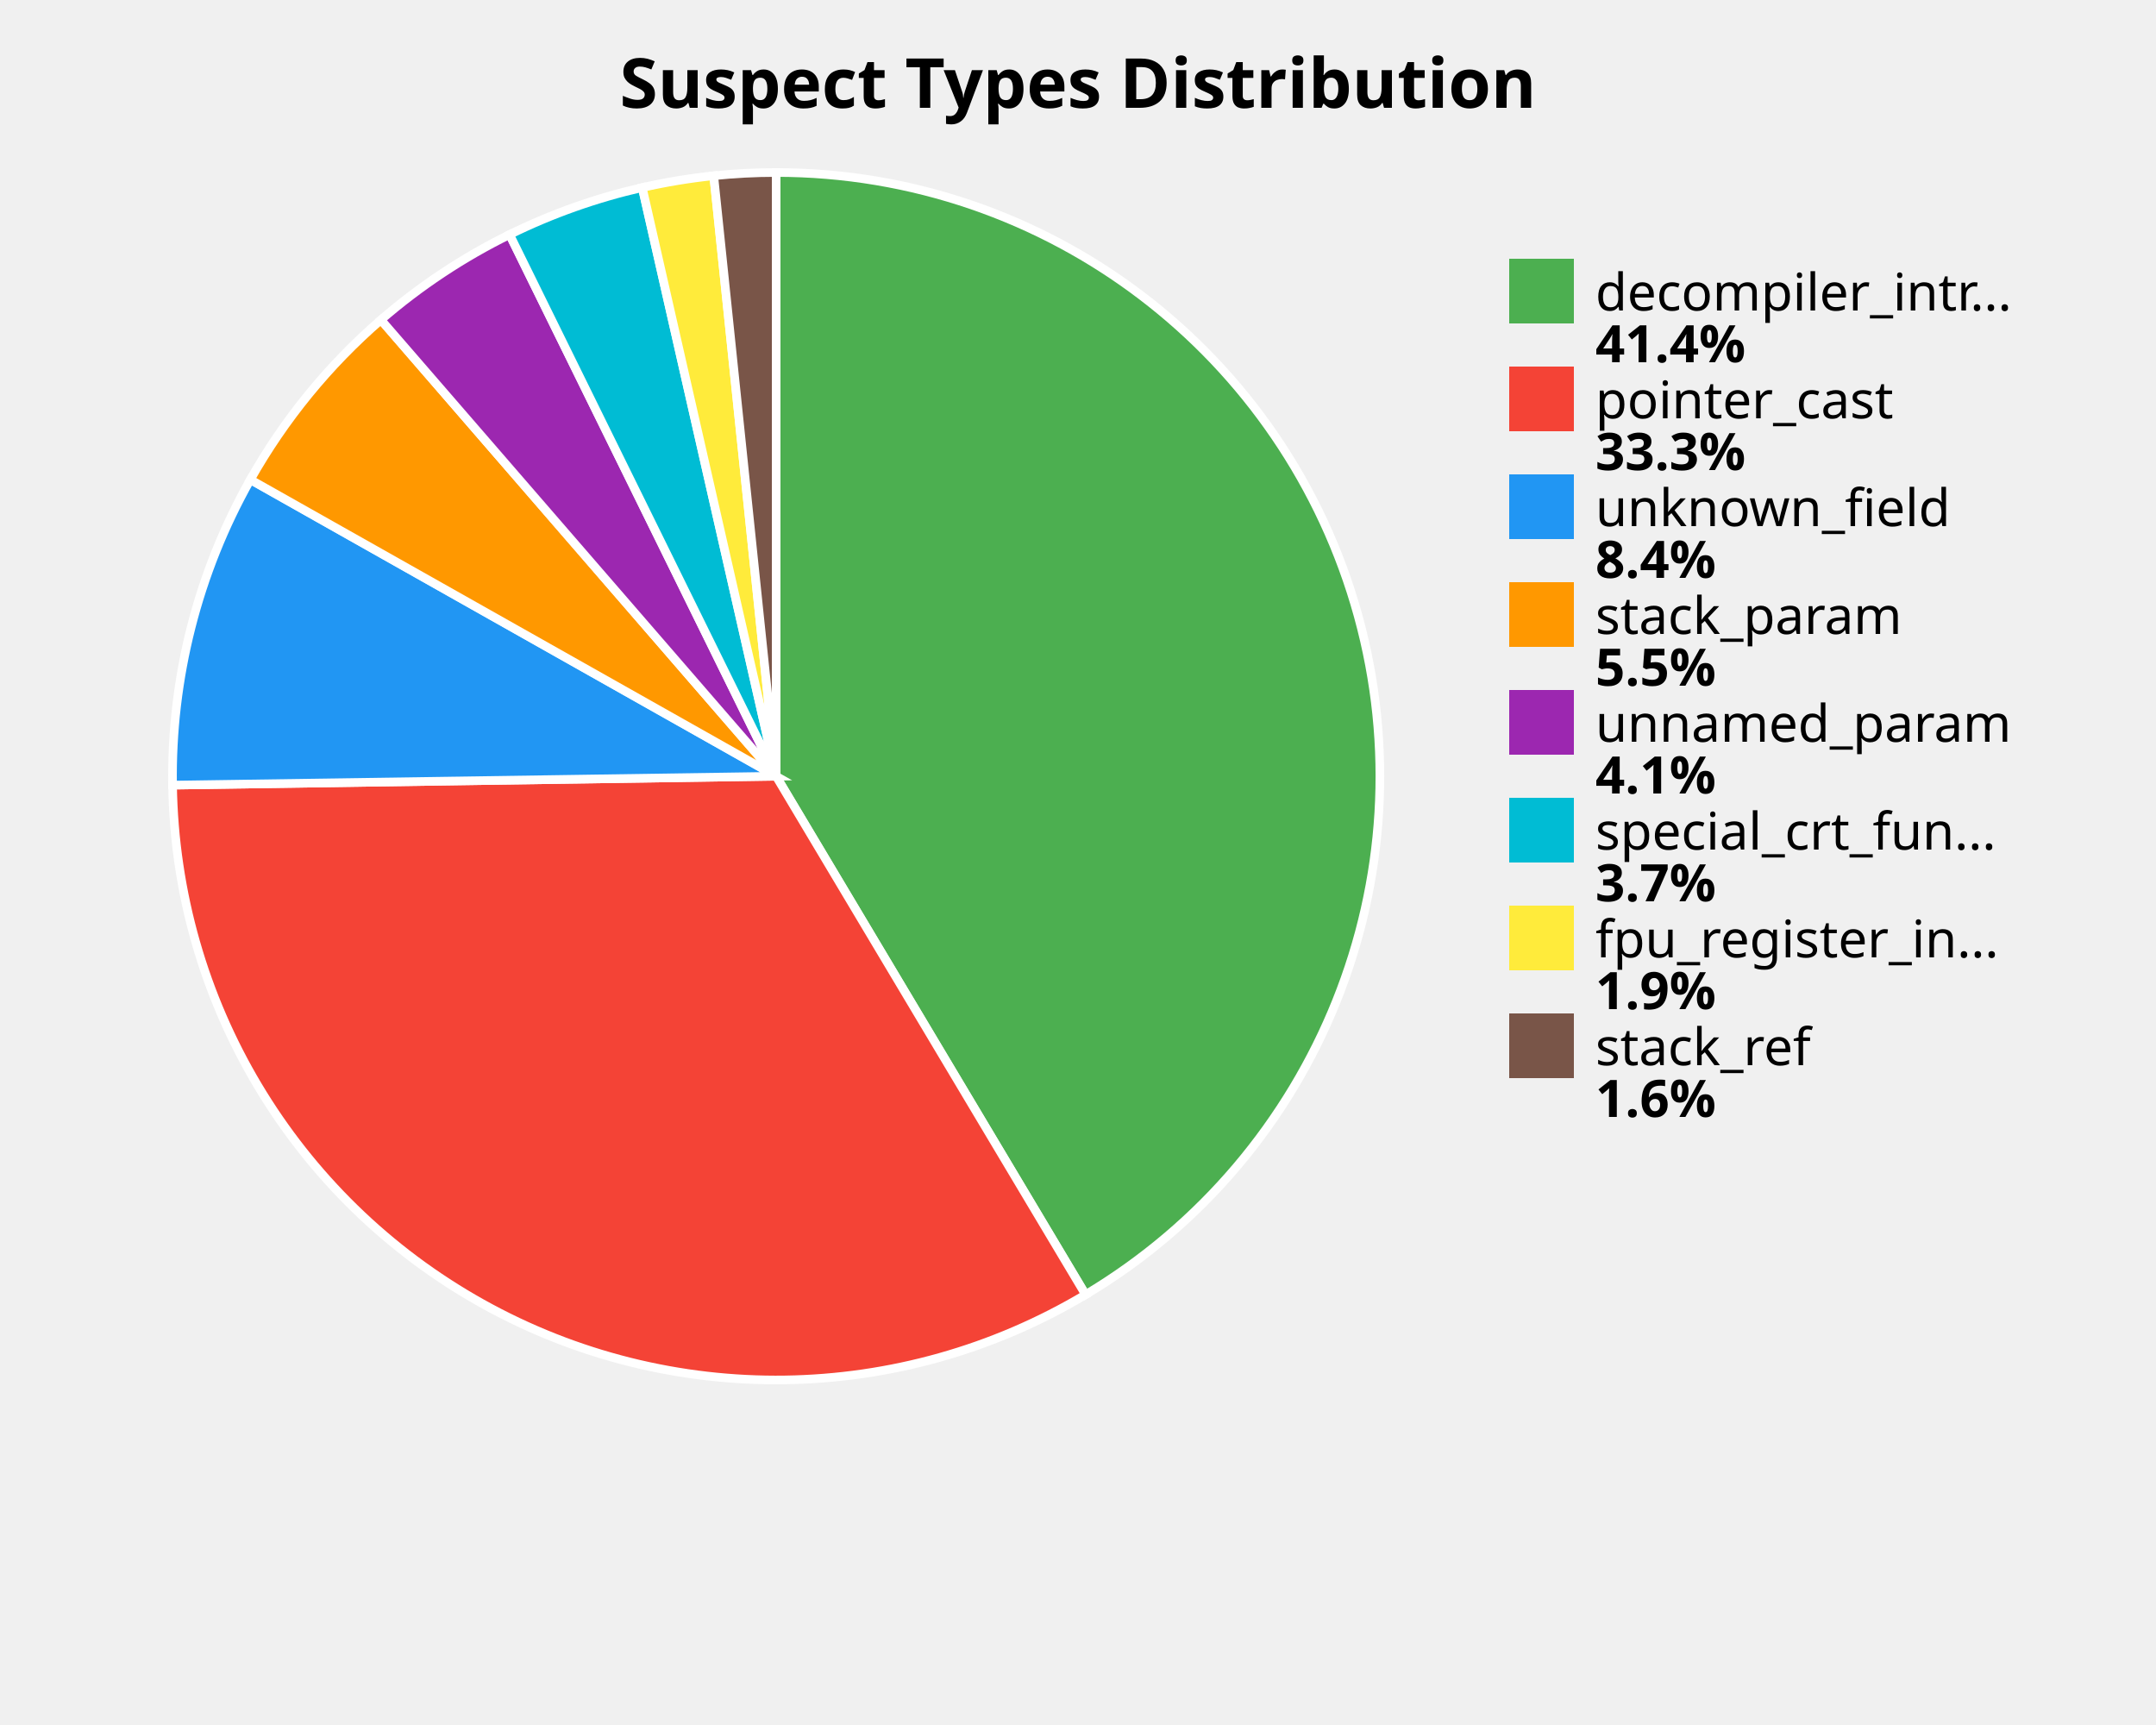
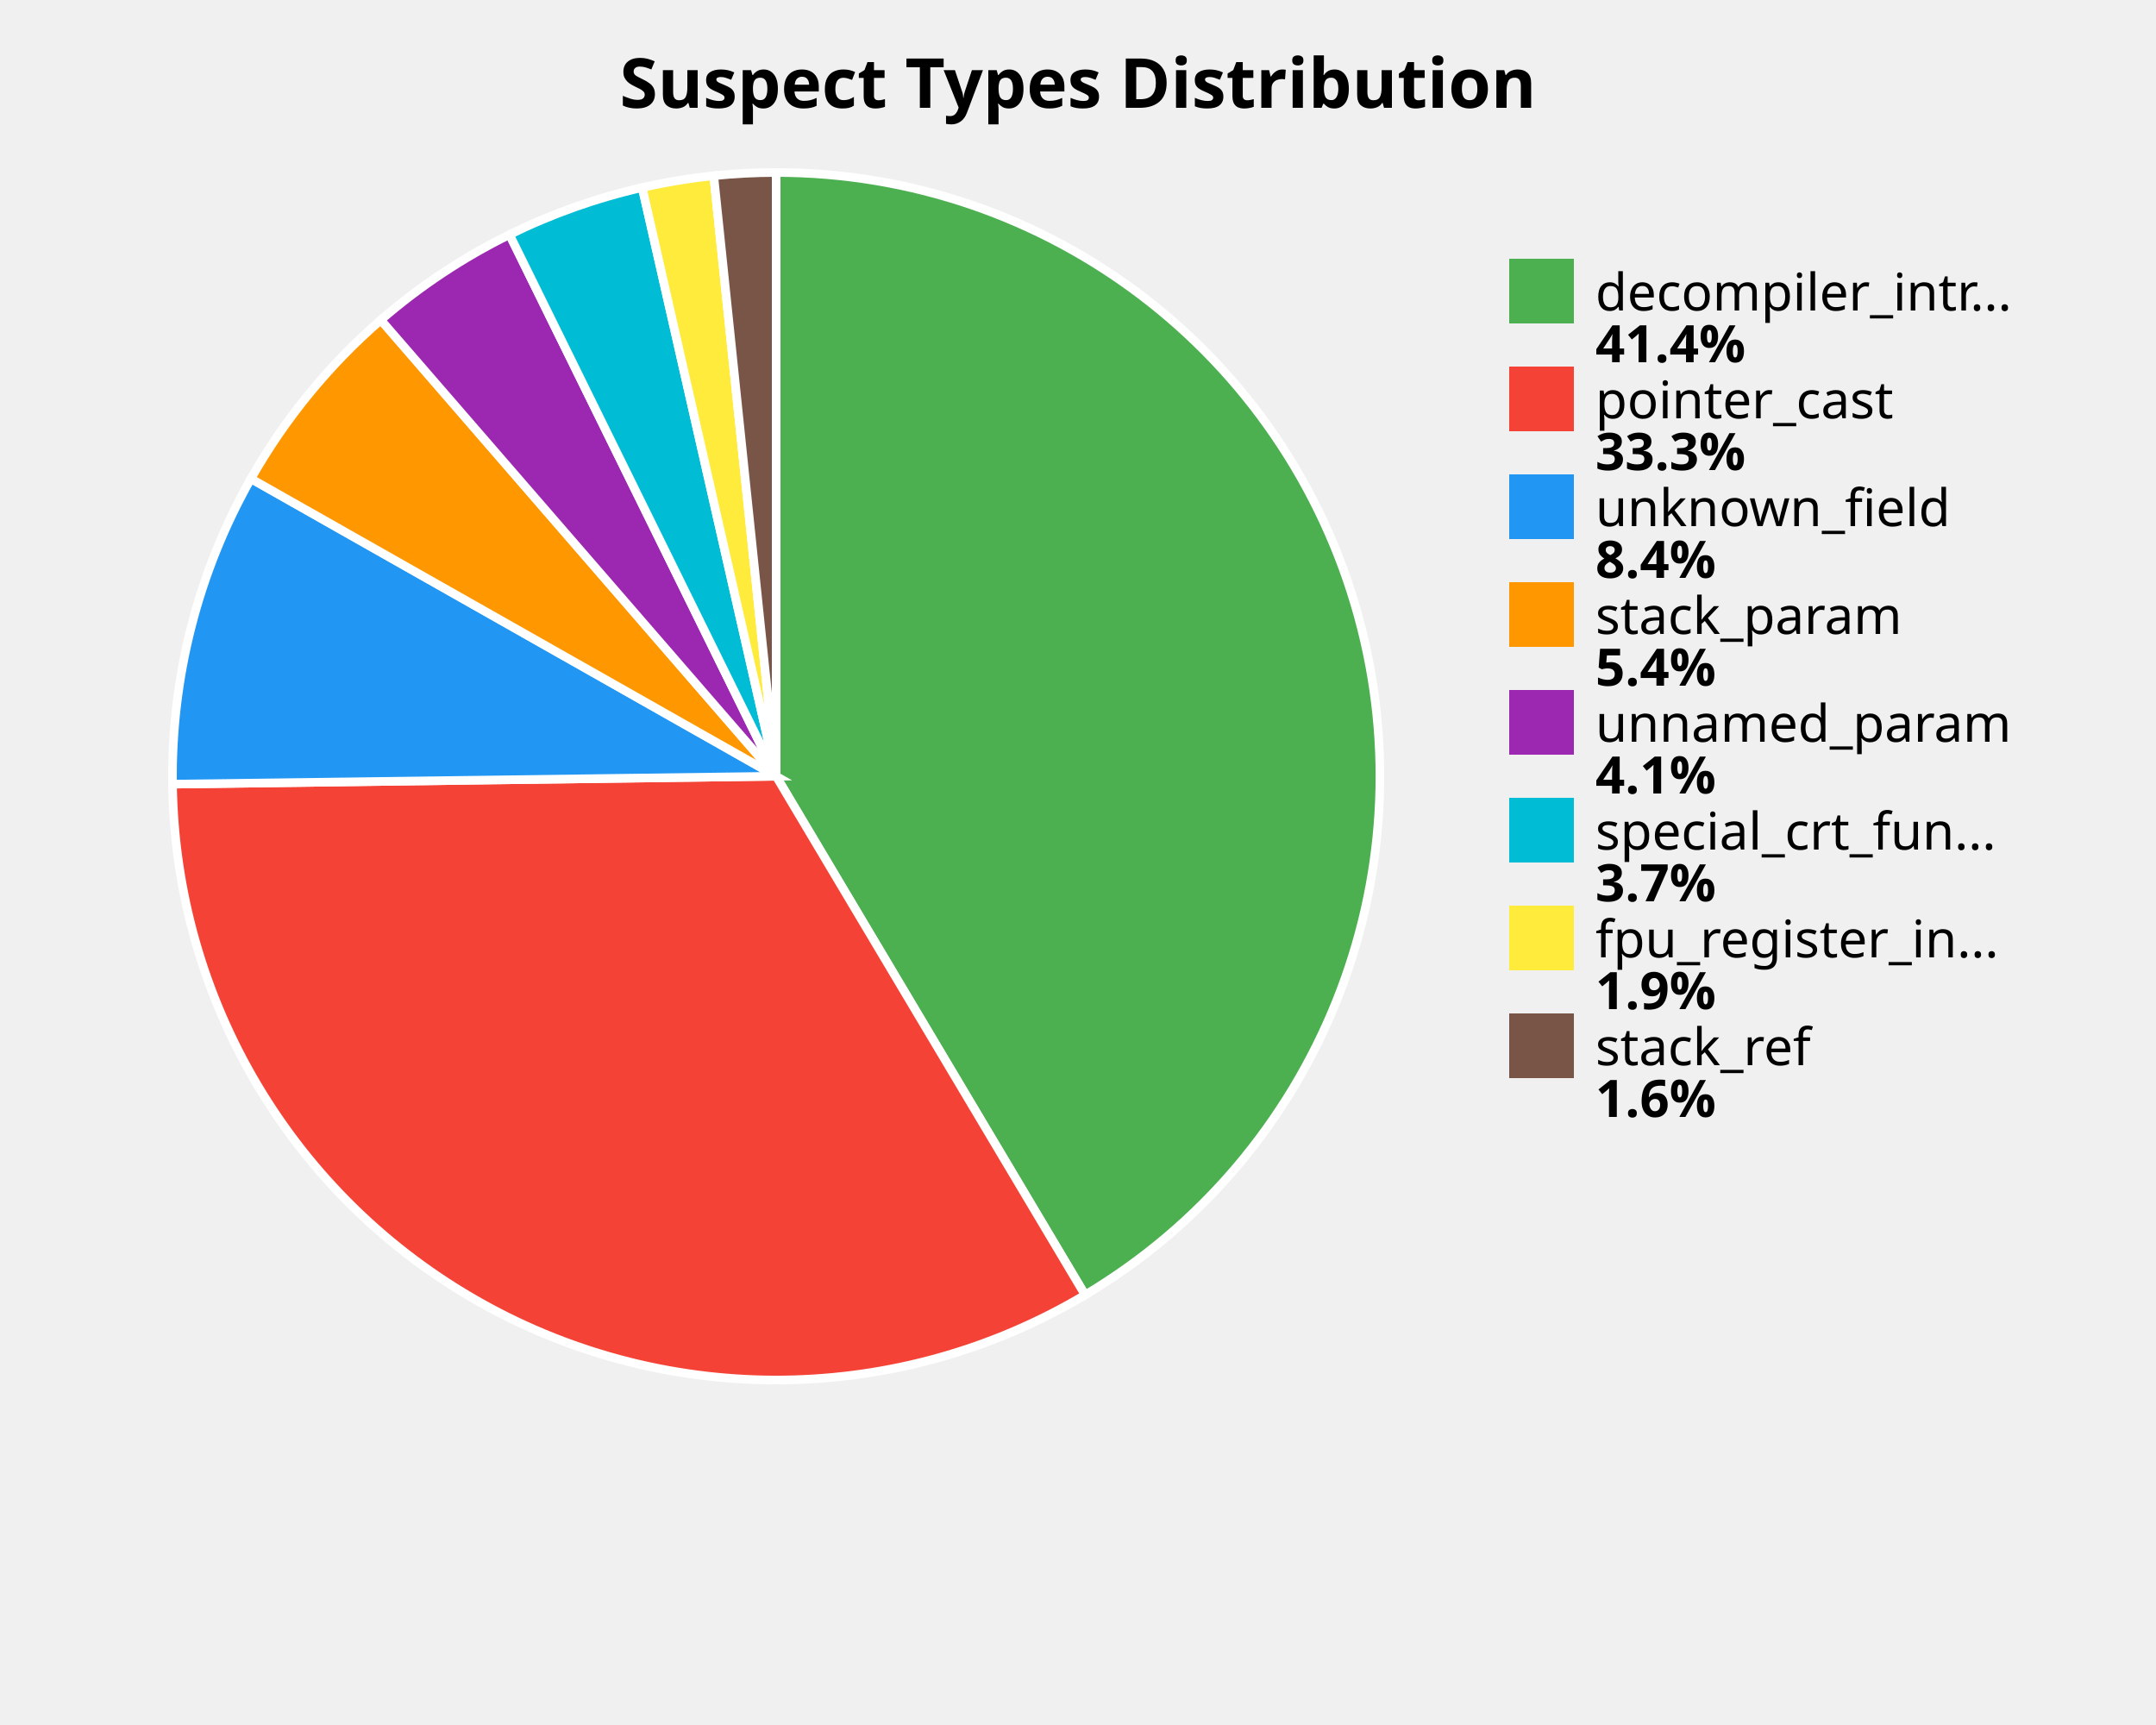
<svg xmlns="http://www.w3.org/2000/svg" width="500" height="400" viewBox="0 0 500 400">
  <style>
    .title { font: bold 16px sans-serif; }
    .label { font: 12px sans-serif; }
    .value { font: bold 12px sans-serif; }
  </style>
  <rect width="100%%" height="100%%" fill="white" />
  <text x="250" y="25" class="title" text-anchor="middle">Suspect Types Distribution</text>
-   <path d="M 180,180 L 180.00,40.00 A 140,140 0 0,1 251.76,300.21 Z" fill="#4CAF50" stroke="white" stroke-width="2" />
-   <path d="M 180,180 L 251.76,300.21 A 140,140 0 0,1 40.02,182.06 Z" fill="#F44336" stroke="white" stroke-width="2" />
-   <path d="M 180,180 L 40.02,182.06 A 140,140 0 0,1 58.06,111.22 Z" fill="#2196F3" stroke="white" stroke-width="2" />
-   <path d="M 180,180 L 58.06,111.22 A 140,140 0 0,1 88.34,74.17 Z" fill="#FF9800" stroke="white" stroke-width="2" />
-   <path d="M 180,180 L 88.34,74.17 A 140,140 0 0,1 118.18,54.39 Z" fill="#9C27B0" stroke="white" stroke-width="2" />
-   <path d="M 180,180 L 118.18,54.39 A 140,140 0 0,1 148.94,43.49 Z" fill="#00BCD4" stroke="white" stroke-width="2" />
-   <path d="M 180,180 L 148.94,43.49 A 140,140 0 0,1 165.52,40.75 Z" fill="#FFEB3B" stroke="white" stroke-width="2" />
+   <path d="M 180,180 L 180.00,40.00 A 140,140 0 0,1 251.65,300.28 Z" fill="#4CAF50" stroke="white" stroke-width="2" />
+   <path d="M 180,180 L 251.65,300.28 A 140,140 0 0,1 40.01,181.83 Z" fill="#F44336" stroke="white" stroke-width="2" />
+   <path d="M 180,180 L 40.01,181.83 A 140,140 0 0,1 58.19,111.00 Z" fill="#2196F3" stroke="white" stroke-width="2" />
+   <path d="M 180,180 L 58.19,111.00 A 140,140 0 0,1 88.32,74.20 Z" fill="#FF9800" stroke="white" stroke-width="2" />
+   <path d="M 180,180 L 88.32,74.20 A 140,140 0 0,1 118.16,54.40 Z" fill="#9C27B0" stroke="white" stroke-width="2" />
+   <path d="M 180,180 L 118.16,54.40 A 140,140 0 0,1 148.93,43.49 Z" fill="#00BCD4" stroke="white" stroke-width="2" />
+   <path d="M 180,180 L 148.93,43.49 A 140,140 0 0,1 165.52,40.75 Z" fill="#FFEB3B" stroke="white" stroke-width="2" />
  <path d="M 180,180 L 165.52,40.75 A 140,140 0 0,1 180.00,40.00 Z" fill="#795548" stroke="white" stroke-width="2" />
  <rect x="350" y="60" width="15" height="15" fill="#4CAF50" />
  <text x="370" y="72" class="label">decompiler_intr...</text>
  <text x="370" y="84" class="value">41.4%</text>
  <rect x="350" y="85" width="15" height="15" fill="#F44336" />
  <text x="370" y="97" class="label">pointer_cast</text>
  <text x="370" y="109" class="value">33.3%</text>
  <rect x="350" y="110" width="15" height="15" fill="#2196F3" />
  <text x="370" y="122" class="label">unknown_field</text>
  <text x="370" y="134" class="value">8.4%</text>
  <rect x="350" y="135" width="15" height="15" fill="#FF9800" />
  <text x="370" y="147" class="label">stack_param</text>
-   <text x="370" y="159" class="value">5.5%</text>
+   <text x="370" y="159" class="value">5.4%</text>
  <rect x="350" y="160" width="15" height="15" fill="#9C27B0" />
  <text x="370" y="172" class="label">unnamed_param</text>
  <text x="370" y="184" class="value">4.1%</text>
  <rect x="350" y="185" width="15" height="15" fill="#00BCD4" />
  <text x="370" y="197" class="label">special_crt_fun...</text>
  <text x="370" y="209" class="value">3.7%</text>
  <rect x="350" y="210" width="15" height="15" fill="#FFEB3B" />
  <text x="370" y="222" class="label">fpu_register_in...</text>
  <text x="370" y="234" class="value">1.9%</text>
  <rect x="350" y="235" width="15" height="15" fill="#795548" />
  <text x="370" y="247" class="label">stack_ref</text>
  <text x="370" y="259" class="value">1.6%</text>
</svg>
